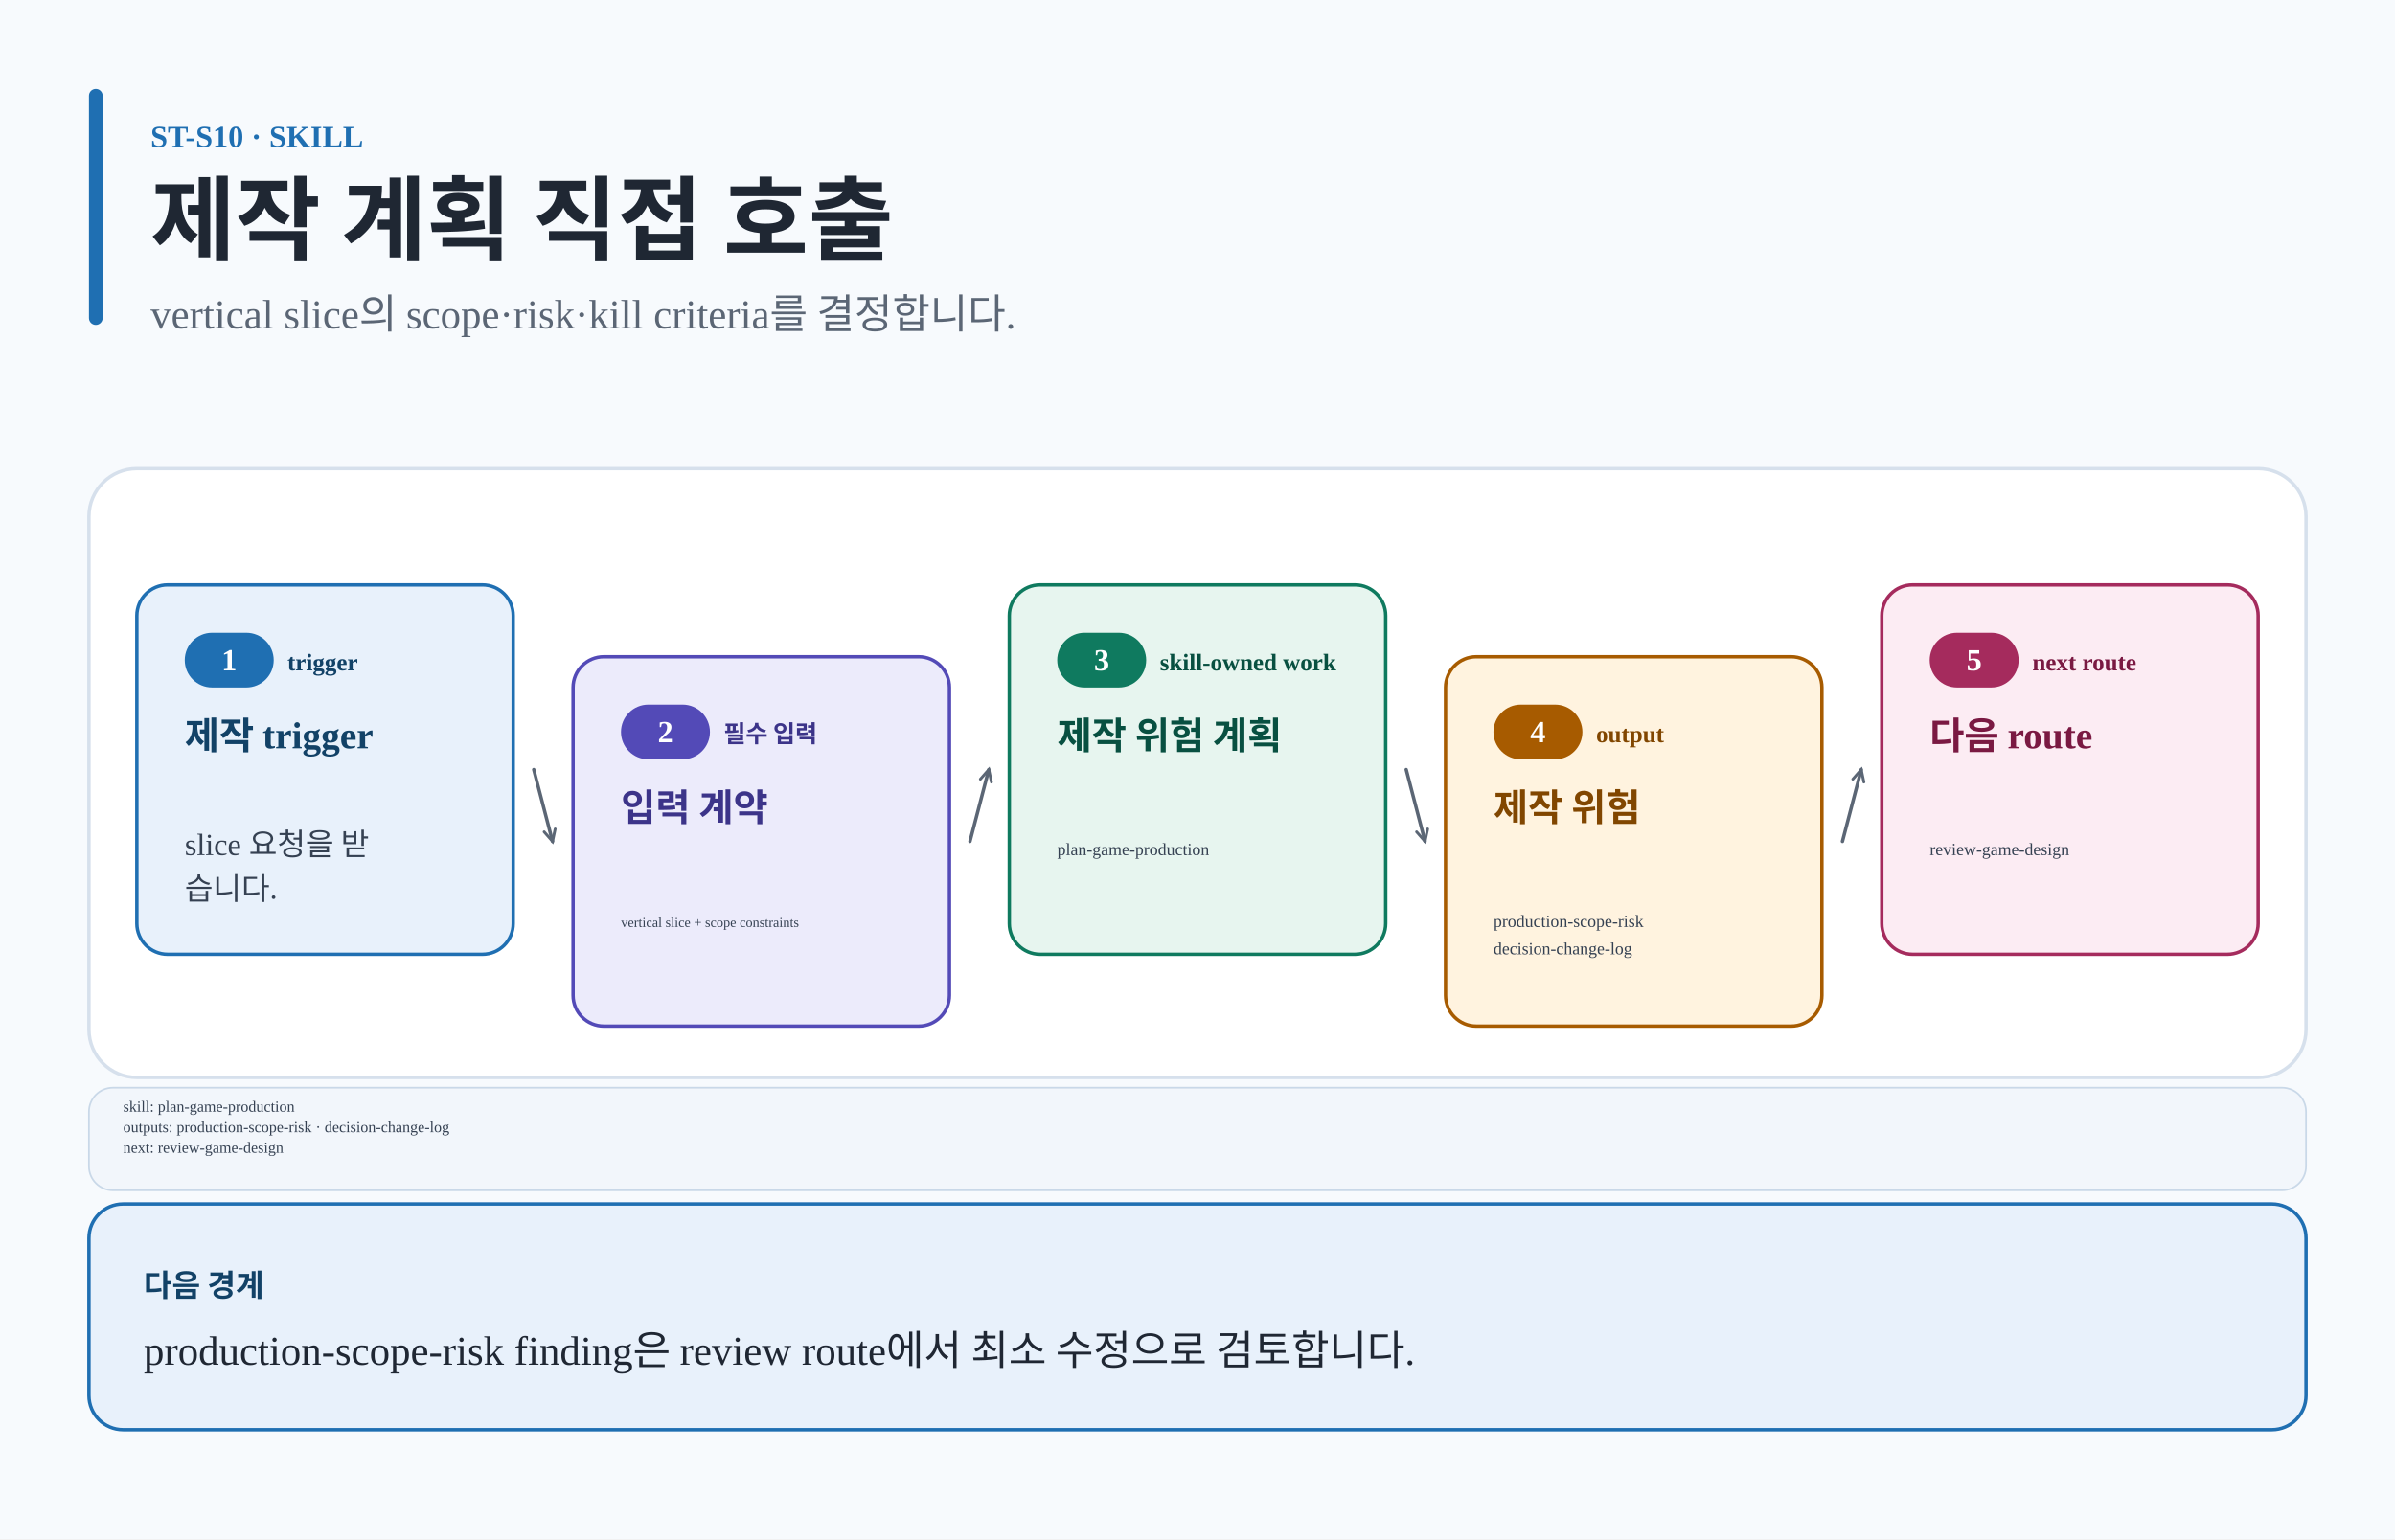
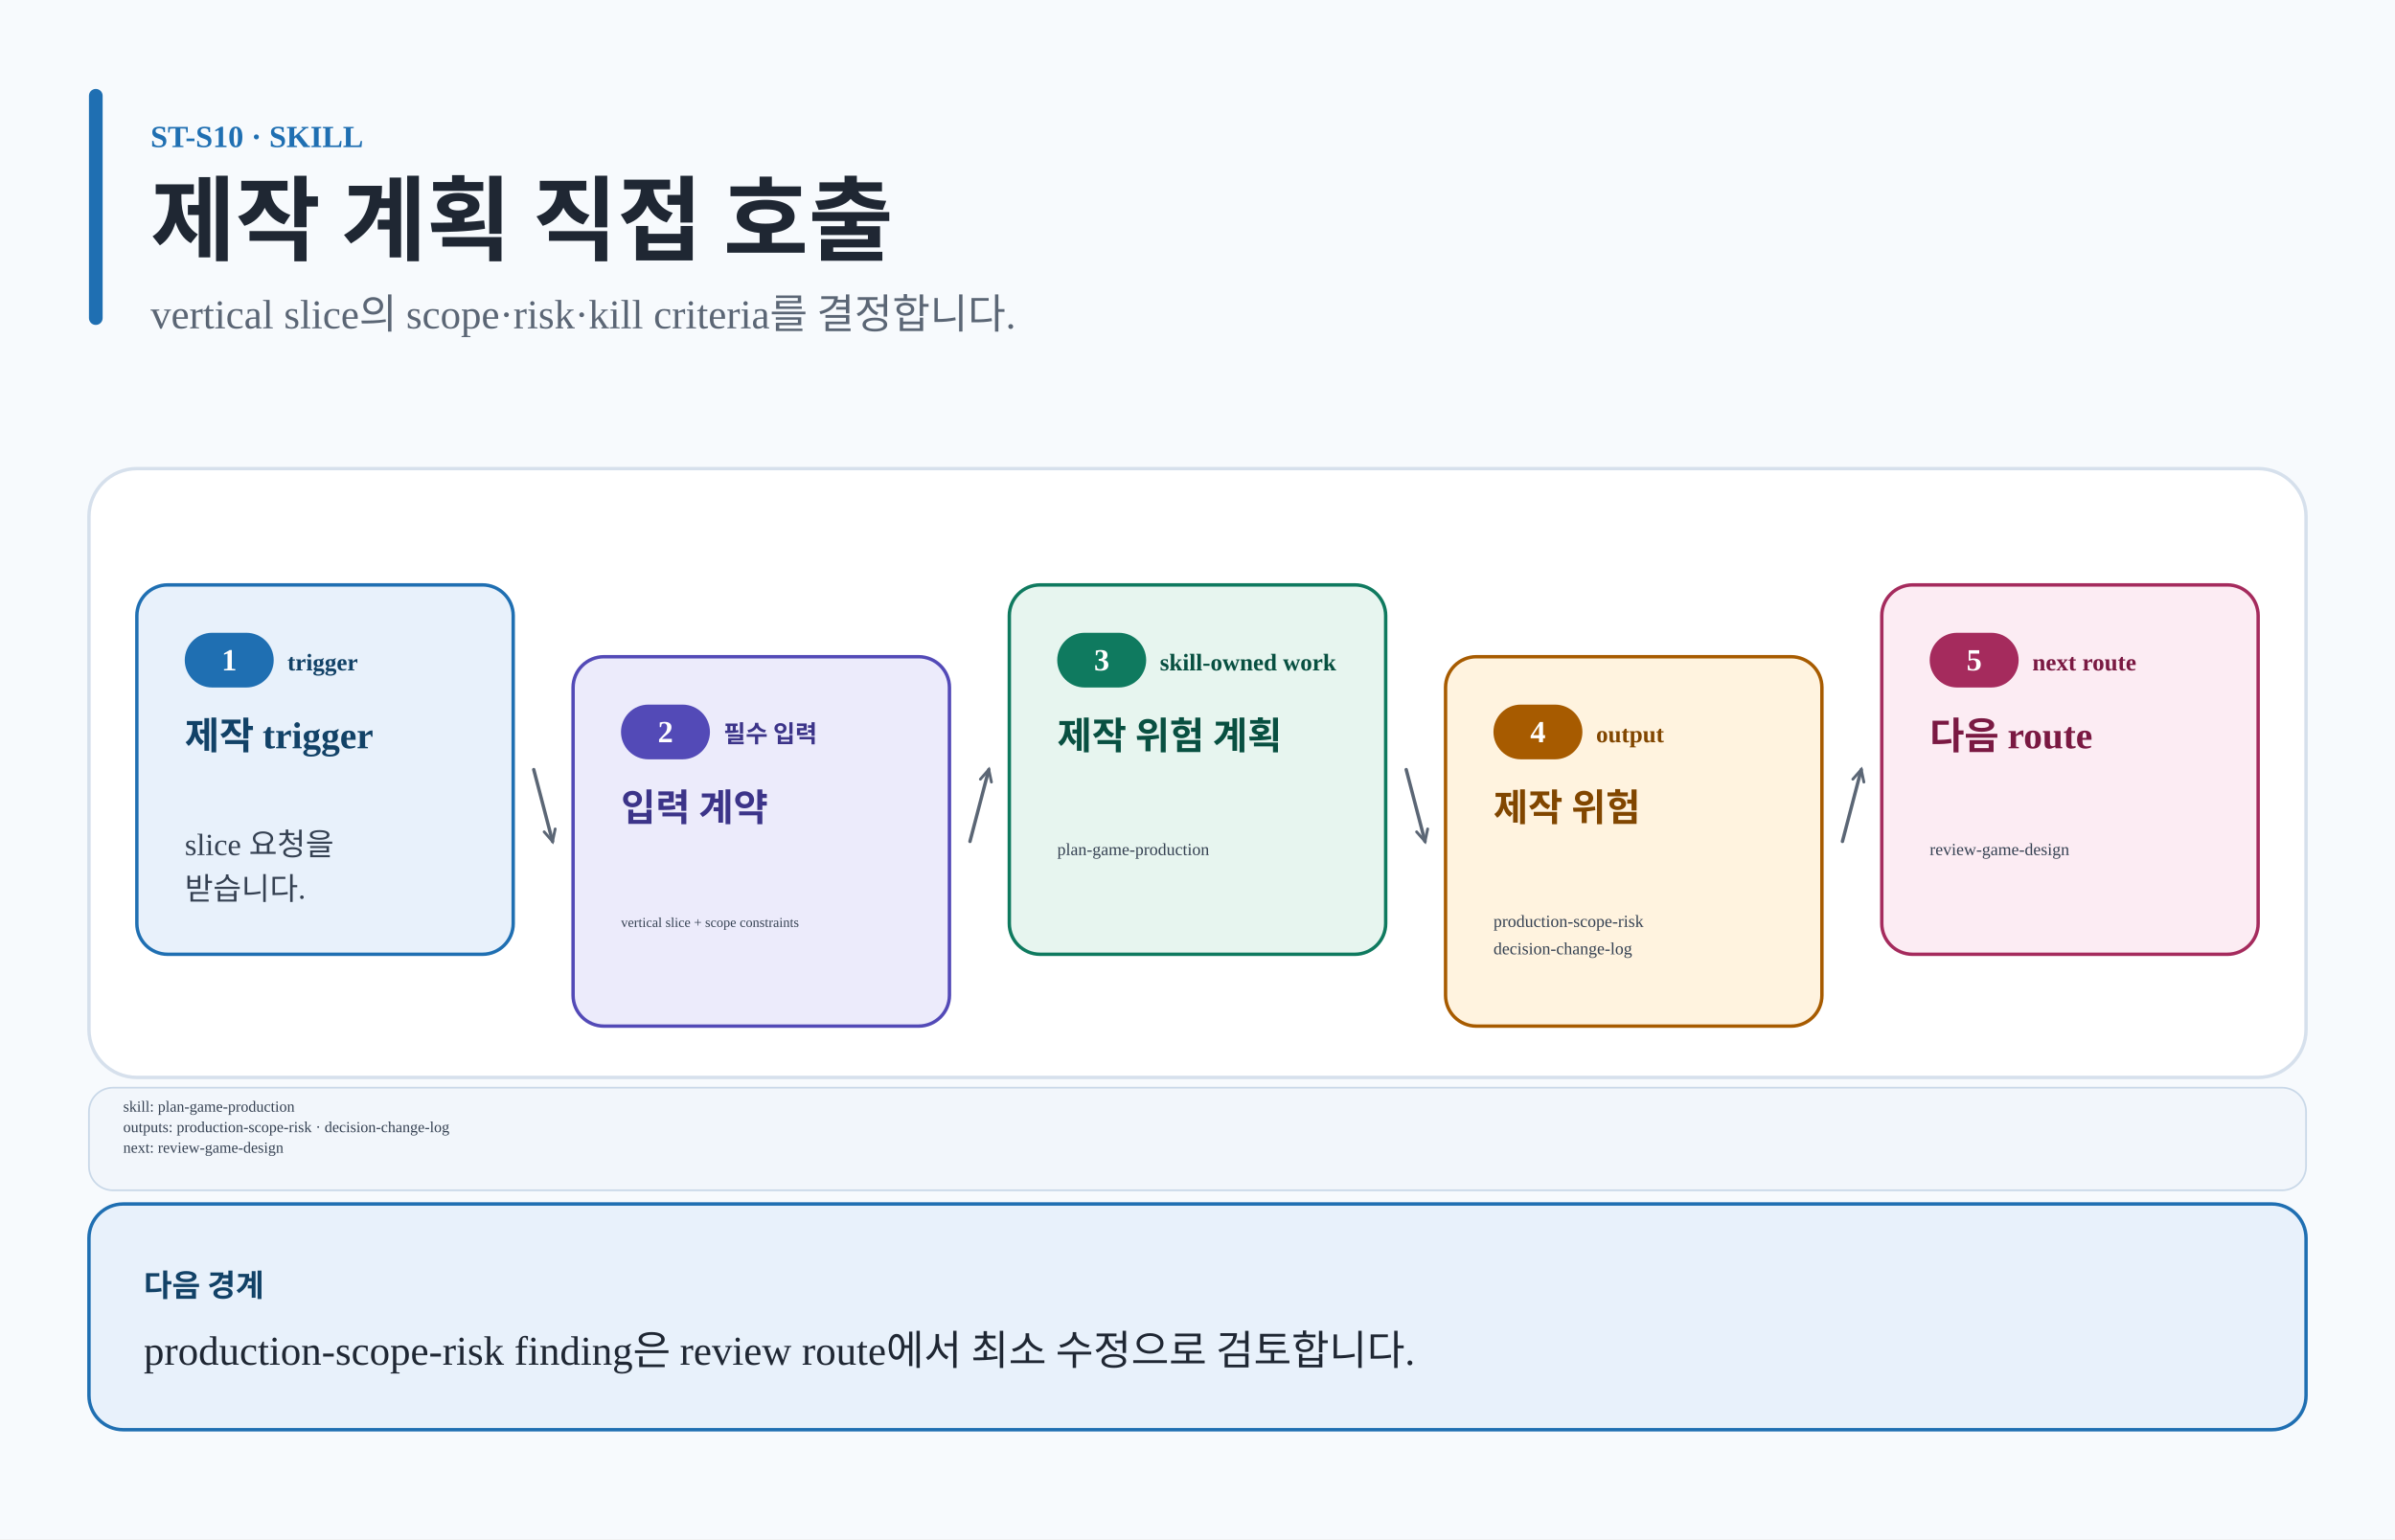
<svg xmlns="http://www.w3.org/2000/svg" viewBox="0 0 1400 900" width="1400" height="900" role="img" aria-label="게임 제작 계획 직접 호출 흐름">
  <defs>
    <marker id="open-arrow" viewBox="0 0 12 12" refX="10" refY="6" markerWidth="10" markerHeight="10" markerUnits="userSpaceOnUse" orient="auto">
      <path d="M 2 2 L 10 6 L 2 10" fill="none" stroke="#5B6675" stroke-width="2" stroke-linecap="round" />
    </marker>
  </defs>
  <rect width="1400" height="900" fill="#F7FAFD" />
  <rect x="52" y="52" width="8" height="138" rx="4" fill="#1F6FB2" />
  <text x="88" y="86" fill="#1F6FB2" font-size="18" font-weight="700">ST-S10 · SKILL</text>
  <text x="88" y="148" fill="#1F2733" font-size="54" font-weight="700">제작 계획 직접 호출</text>
  <text x="88" y="192" fill="#5B6675" font-size="24">vertical slice의 scope·risk·kill criteria를 결정합니다.</text>
  <rect x="52" y="274" width="1296" height="356" rx="28" fill="#FFFFFF" stroke="#D6E0EC" stroke-width="2" />
  <path d="M 312 450 L 323 492" fill="none" stroke="#5B6675" stroke-width="2" stroke-linecap="round" marker-end="url(#open-arrow)" />
  <path d="M 567 492 L 578 450" fill="none" stroke="#5B6675" stroke-width="2" stroke-linecap="round" marker-end="url(#open-arrow)" />
  <path d="M 822 450 L 833 492" fill="none" stroke="#5B6675" stroke-width="2" stroke-linecap="round" marker-end="url(#open-arrow)" />
  <path d="M 1077 492 L 1088 450" fill="none" stroke="#5B6675" stroke-width="2" stroke-linecap="round" marker-end="url(#open-arrow)" />
  <g aria-label="읽기 순서 1: 제작 trigger">
    <rect x="80" y="342" width="220" height="216" rx="18" fill="#E8F1FB" stroke="#1F6FB2" stroke-width="2" />
    <rect x="108" y="370" width="52" height="32" rx="16" fill="#1F6FB2" />
    <text x="134" y="392" text-anchor="middle" fill="#FFFFFF" font-size="18" font-weight="700">1</text>
    <text x="168" y="392" fill="#124267" font-size="14" font-weight="700">trigger</text>
    <text x="108" y="438" fill="#124267" font-size="22" font-weight="700">제작 trigger</text>
-     <text x="108" y="500" fill="#354152" font-size="18" font-weight="400">slice 요청을 받</text>
-     <text x="108" y="526" fill="#354152" font-size="18" font-weight="400">습니다.</text>
+     <text x="108" y="500" fill="#354152" font-size="18" font-weight="400">slice 요청을</text>
+     <text x="108" y="526" fill="#354152" font-size="18" font-weight="400">받습니다.</text>
  </g>
  <g aria-label="읽기 순서 2: 입력 계약">
    <rect x="335" y="384" width="220" height="216" rx="18" fill="#ECEBFB" stroke="#534AB7" stroke-width="2" />
    <rect x="363" y="412" width="52" height="32" rx="16" fill="#534AB7" />
    <text x="389" y="434" text-anchor="middle" fill="#FFFFFF" font-size="18" font-weight="700">2</text>
    <text x="423" y="434" fill="#3C3489" font-size="14" font-weight="700">필수 입력</text>
    <text x="363" y="480" fill="#3C3489" font-size="22" font-weight="700">입력 계약</text>
    <text x="363" y="542" fill="#354152" font-size="8" textLength="164" lengthAdjust="spacingAndGlyphs">vertical slice + scope constraints</text>
  </g>
  <g aria-label="읽기 순서 3: 제작 위험 계획">
    <rect x="590" y="342" width="220" height="216" rx="18" fill="#E7F5EF" stroke="#0F7A5F" stroke-width="2" />
    <rect x="618" y="370" width="52" height="32" rx="16" fill="#0F7A5F" />
    <text x="644" y="392" text-anchor="middle" fill="#FFFFFF" font-size="18" font-weight="700">3</text>
    <text x="678" y="392" fill="#085041" font-size="14" font-weight="700">skill-owned work</text>
    <text x="618" y="438" fill="#085041" font-size="22" font-weight="700">제작 위험 계획</text>
    <text x="618" y="500" fill="#354152" font-size="10" textLength="164" lengthAdjust="spacingAndGlyphs">plan-game-production</text>
  </g>
  <g aria-label="읽기 순서 4: 제작 위험">
    <rect x="845" y="384" width="220" height="216" rx="18" fill="#FFF3DF" stroke="#A75B00" stroke-width="2" />
    <rect x="873" y="412" width="52" height="32" rx="16" fill="#A75B00" />
    <text x="899" y="434" text-anchor="middle" fill="#FFFFFF" font-size="18" font-weight="700">4</text>
    <text x="933" y="434" fill="#814600" font-size="14" font-weight="700">output</text>
    <text x="873" y="480" fill="#814600" font-size="22" font-weight="700">제작 위험</text>
    <text x="873" y="542" fill="#354152" font-size="10" textLength="164" lengthAdjust="spacingAndGlyphs">production-scope-risk</text>
    <text x="873" y="558" fill="#354152" font-size="10" textLength="164" lengthAdjust="spacingAndGlyphs">decision-change-log</text>
  </g>
  <g aria-label="읽기 순서 5: 다음 route">
    <rect x="1100" y="342" width="220" height="216" rx="18" fill="#FCECF3" stroke="#A52B5D" stroke-width="2" />
    <rect x="1128" y="370" width="52" height="32" rx="16" fill="#A52B5D" />
    <text x="1154" y="392" text-anchor="middle" fill="#FFFFFF" font-size="18" font-weight="700">5</text>
    <text x="1188" y="392" fill="#7A1942" font-size="14" font-weight="700">next route</text>
    <text x="1128" y="438" fill="#7A1942" font-size="22" font-weight="700">다음 route</text>
    <text x="1128" y="500" fill="#354152" font-size="10" textLength="164" lengthAdjust="spacingAndGlyphs">review-game-design</text>
  </g>
  <rect x="52" y="636" width="1296" height="60" rx="14" fill="#F2F6FB" stroke="#C9D8E8" stroke-width="1" />
  <text x="72" y="650" fill="#354152" font-size="9">skill: plan-game-production</text>
  <text x="72" y="662" fill="#354152" font-size="9">outputs: production-scope-risk · decision-change-log</text>
  <text x="72" y="674" fill="#354152" font-size="9">next: review-game-design</text>
  <rect x="52" y="704" width="1296" height="132" rx="20" fill="#E8F1FB" stroke="#1F6FB2" stroke-width="2" />
  <text x="84" y="758" fill="#124267" font-size="18" font-weight="700">다음 경계</text>
  <text x="84" y="798" fill="#1F2733" font-size="24">production-scope-risk finding은 review route에서 최소 수정으로 검토합니다.</text>
</svg>
